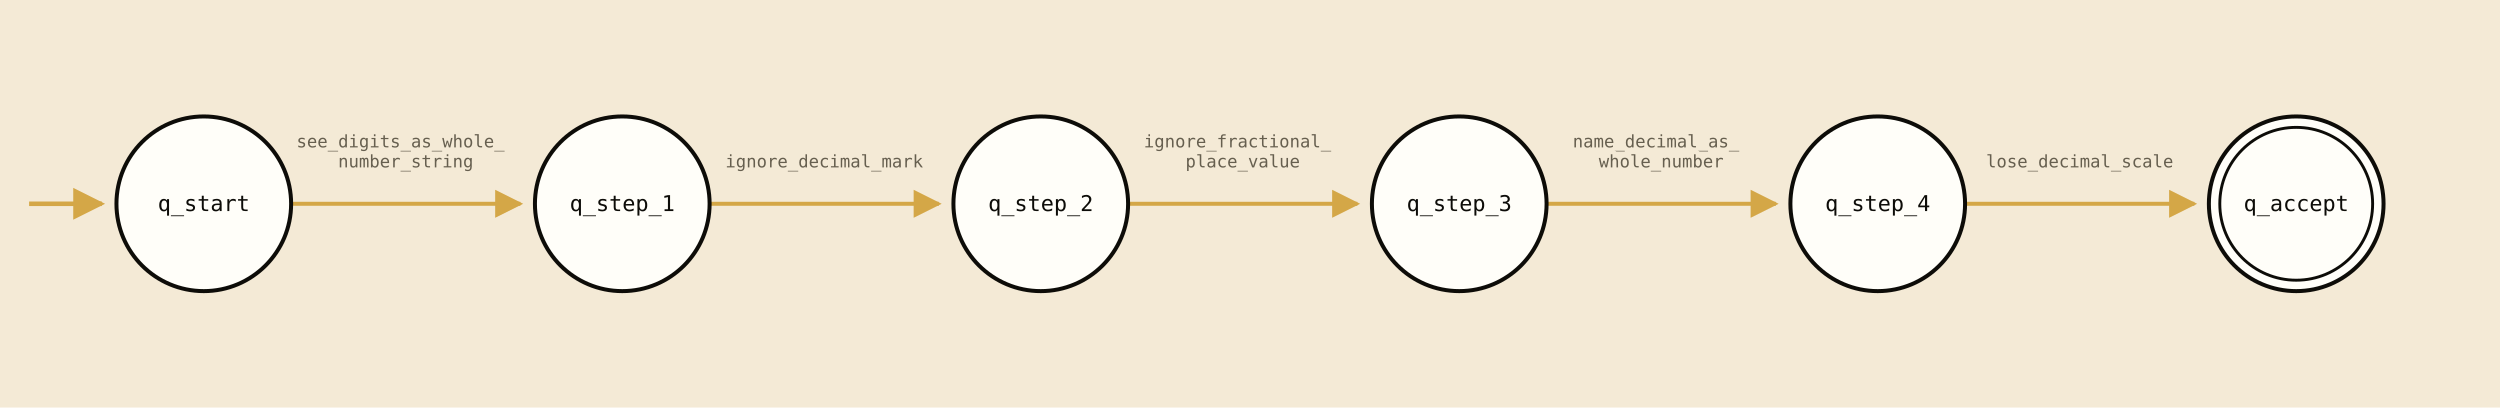
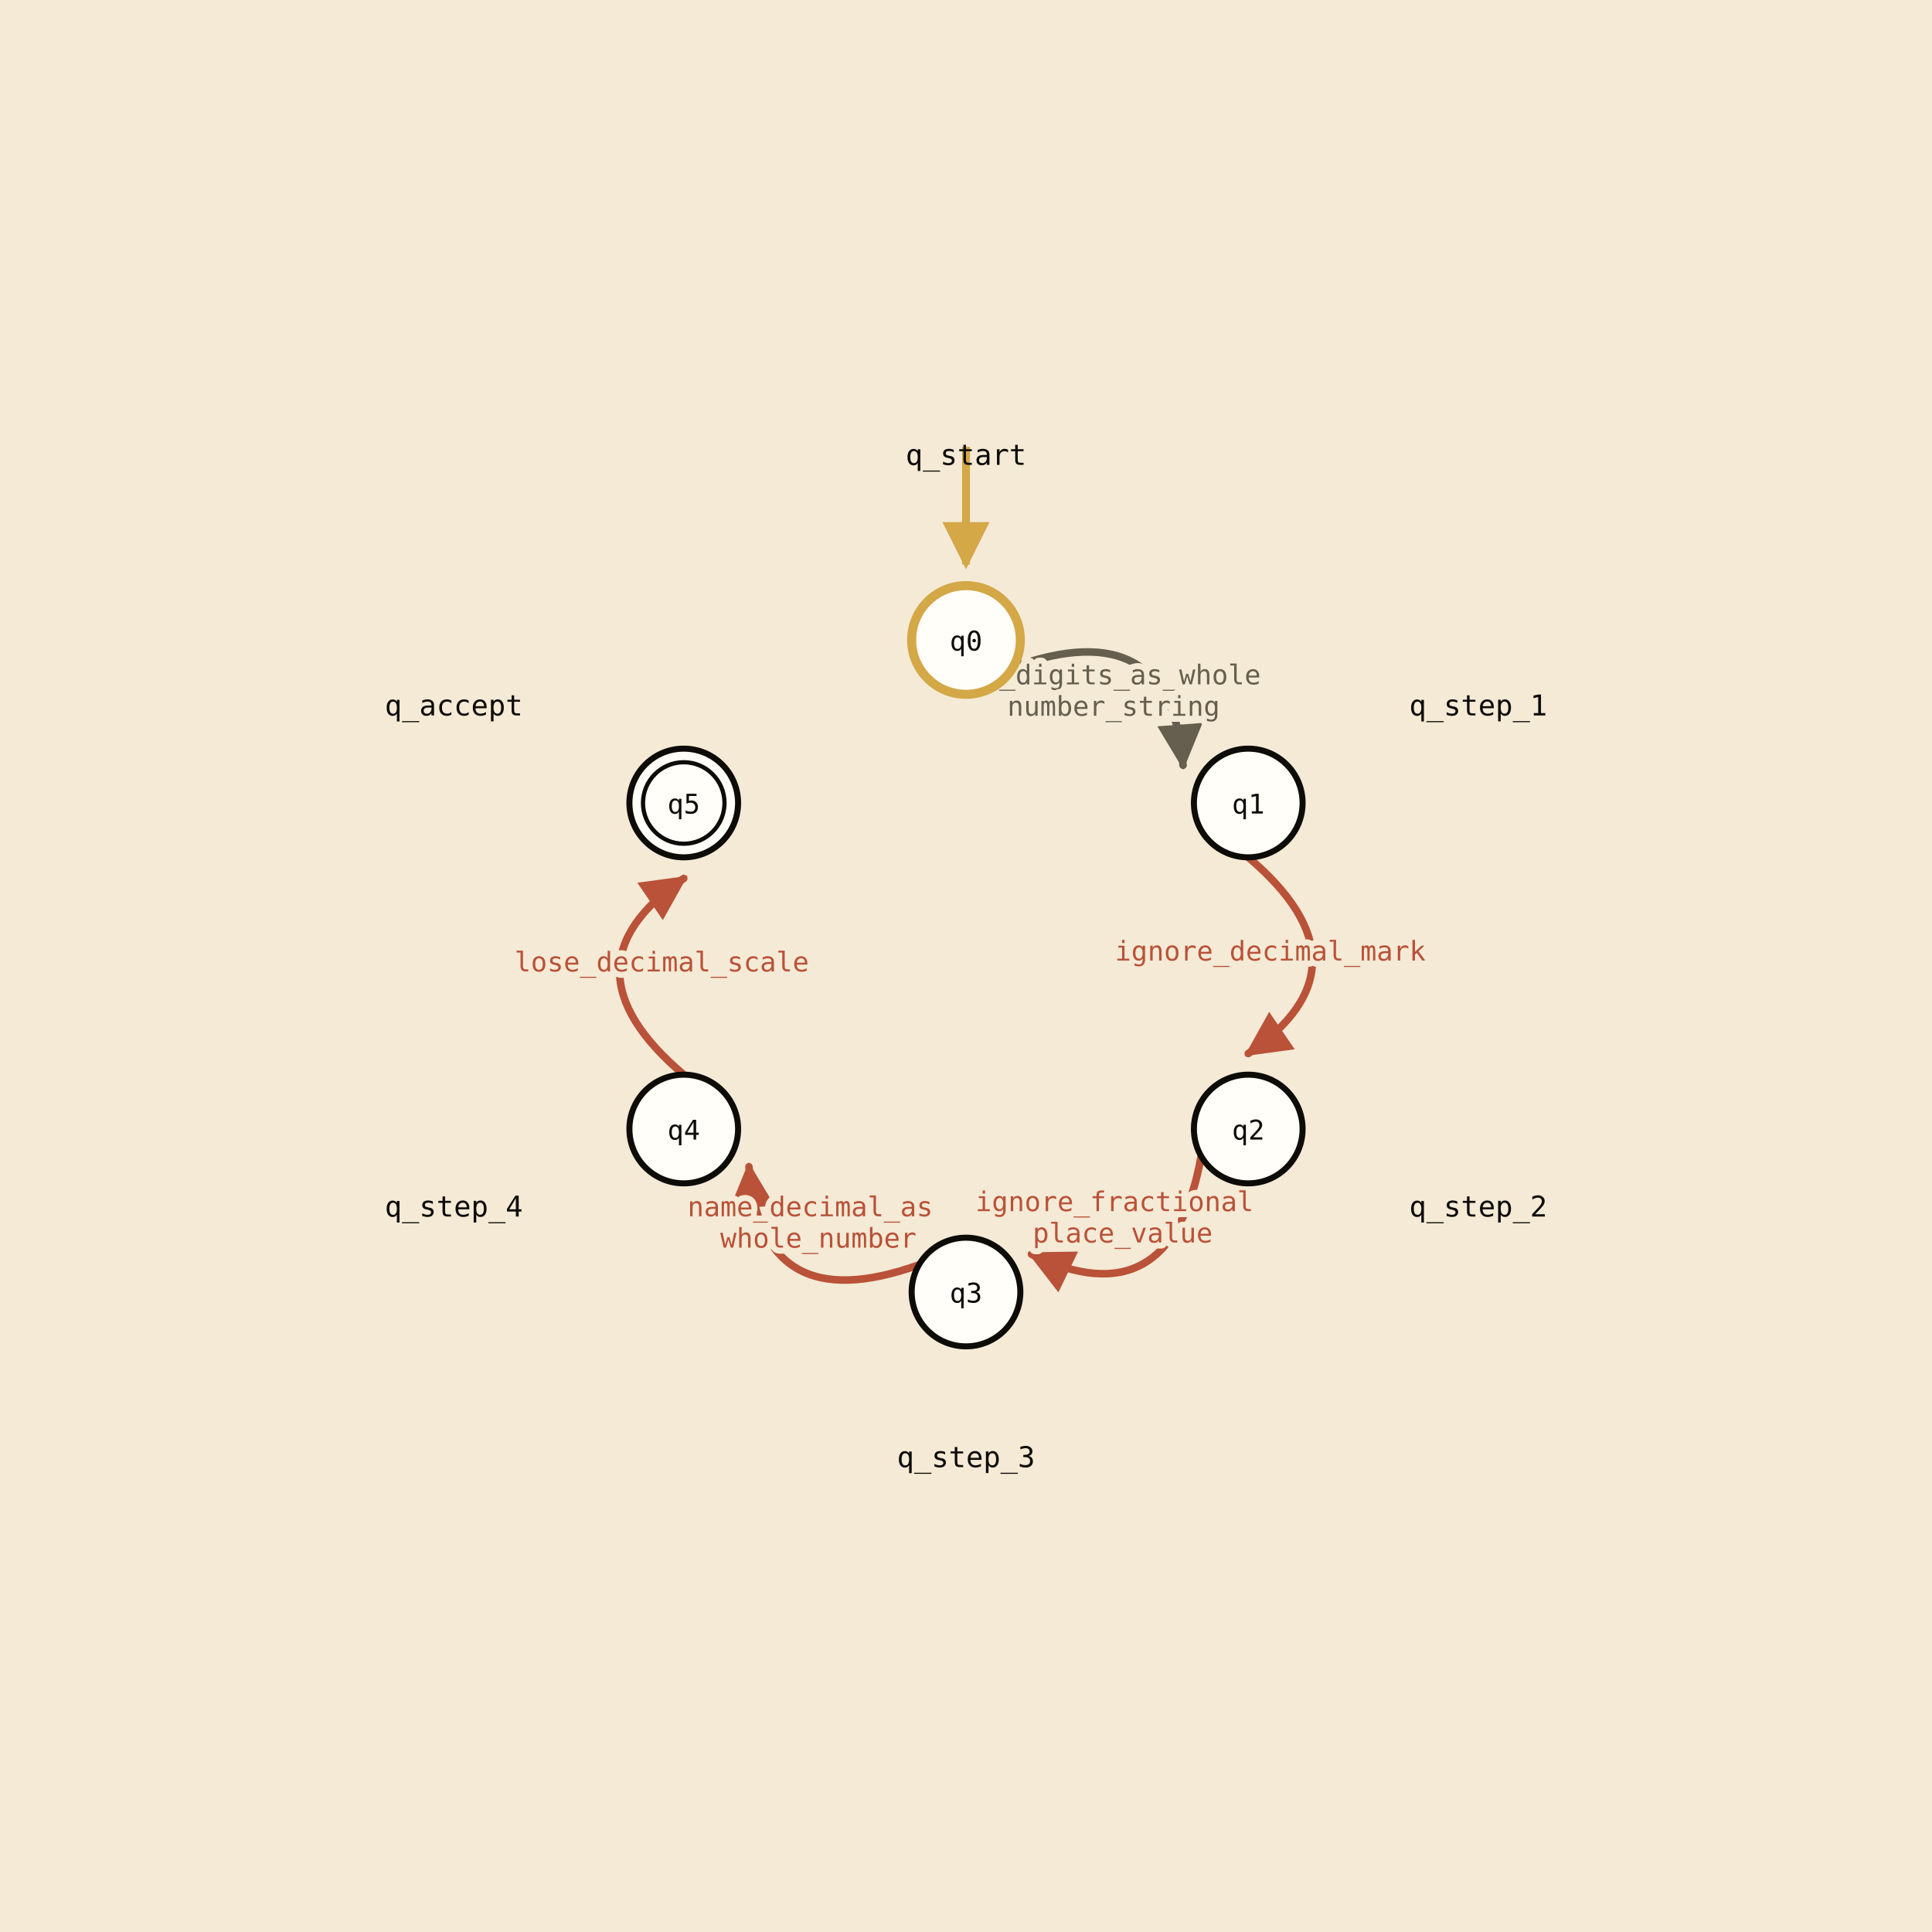
- <svg xmlns="http://www.w3.org/2000/svg" width="1374" height="224" viewBox="0 0 1374 224" role="img" aria-labelledby="title desc">
+ <svg xmlns="http://www.w3.org/2000/svg" width="640" height="640" viewBox="0 0 640 640" role="img" aria-labelledby="title desc">
  <defs>
-     <marker id="arrow-static" viewBox="0 0 10 10" refX="9" refY="5" markerWidth="7" markerHeight="7" orient="auto-start-reverse">
+     <marker id="arrow-conserving" viewBox="0 0 10 10" refX="9" refY="5" markerWidth="6" markerHeight="6" orient="auto-start-reverse">
      <path d="M 0 0 L 10 5 L 0 10 z" fill="#0d0c08" />
    </marker>
-     <marker id="arrow-observed" viewBox="0 0 10 10" refX="9" refY="5" markerWidth="7" markerHeight="7" orient="auto-start-reverse">
-       <path d="M 0 0 L 10 5 L 0 10 z" fill="#d4a747" />
+     <marker id="arrow-deforming" viewBox="0 0 10 10" refX="9" refY="5" markerWidth="6" markerHeight="6" orient="auto-start-reverse">
+       <path d="M 0 0 L 10 5 L 0 10 z" fill="#b95238" />
    </marker>
-     <marker id="arrow-combined" viewBox="0 0 10 10" refX="9" refY="5" markerWidth="7" markerHeight="7" orient="auto-start-reverse">
+     <marker id="arrow-neutral" viewBox="0 0 10 10" refX="9" refY="5" markerWidth="6" markerHeight="6" orient="auto-start-reverse">
+       <path d="M 0 0 L 10 5 L 0 10 z" fill="#665f4f" />
+     </marker>
+     <marker id="arrow-start" viewBox="0 0 10 10" refX="9" refY="5" markerWidth="6" markerHeight="6" orient="auto-start-reverse">
      <path d="M 0 0 L 10 5 L 0 10 z" fill="#d4a747" />
    </marker>
  </defs>
  <rect width="100%" height="100%" fill="#f4ead6" />
-   <path class="edge-static-observed" d="M 160.0 112.0 L 286.0 112.0" fill="none" stroke="#d4a747" stroke-width="2.2" marker-end="url(#arrow-combined)" />
-   <text text-anchor="middle" font-family="ui-monospace, Menlo, Consolas, monospace" font-size="9.5" fill="#665f4f" stroke="#f4ead6" stroke-width="5" stroke-linejoin="round" paint-order="stroke fill">
-     <tspan x="223.0" y="81.0">see_digits_as_whole_</tspan>
-     <tspan x="223.0" y="92.0">number_string</tspan>
+   <path class="edge-neutral" d="M 335.6 221.0 Q 388.0 202.2 391.9 253.5" fill="none" stroke="#665f4f" stroke-width="2.5" stroke-linecap="round" marker-end="url(#arrow-neutral)" />
+   <text text-anchor="middle" font-family="ui-monospace, Menlo, Consolas, monospace" font-size="9.0" fill="#665f4f" stroke="#f4ead6" stroke-width="4" stroke-linejoin="round" paint-order="stroke fill">
+     <tspan x="368.9" y="226.7">see_digits_as_whole</tspan>
+     <tspan x="368.9" y="237.1">number_string</tspan>
  </text>
-   <path class="edge-static-observed" d="M 390.0 112.0 L 516.0 112.0" fill="none" stroke="#d4a747" stroke-width="2.2" marker-end="url(#arrow-combined)" />
-   <text text-anchor="middle" font-family="ui-monospace, Menlo, Consolas, monospace" font-size="9.5" fill="#665f4f" stroke="#f4ead6" stroke-width="5" stroke-linejoin="round" paint-order="stroke fill">
-     <tspan x="453.0" y="92.0">ignore_decimal_mark</tspan>
+   <path class="edge-deforming" d="M 413.5 284.0 Q 456.0 320.0 413.5 349.0" fill="none" stroke="#b95238" stroke-width="2.5" stroke-linecap="round" marker-end="url(#arrow-deforming)" />
+   <text text-anchor="middle" font-family="ui-monospace, Menlo, Consolas, monospace" font-size="9.0" fill="#b95238" stroke="#f4ead6" stroke-width="4" stroke-linejoin="round" paint-order="stroke fill">
+     <tspan x="420.8" y="318.2">ignore_decimal_mark</tspan>
  </text>
-   <path class="edge-static-observed" d="M 620.0 112.0 L 746.0 112.0" fill="none" stroke="#d4a747" stroke-width="2.2" marker-end="url(#arrow-combined)" />
-   <text text-anchor="middle" font-family="ui-monospace, Menlo, Consolas, monospace" font-size="9.5" fill="#665f4f" stroke="#f4ead6" stroke-width="5" stroke-linejoin="round" paint-order="stroke fill">
-     <tspan x="683.0" y="81.0">ignore_fractional_</tspan>
-     <tspan x="683.0" y="92.0">place_value</tspan>
+   <path class="edge-deforming" d="M 397.9 383.0 Q 388.0 437.8 341.7 415.5" fill="none" stroke="#b95238" stroke-width="2.5" stroke-linecap="round" marker-end="url(#arrow-deforming)" />
+   <text text-anchor="middle" font-family="ui-monospace, Menlo, Consolas, monospace" font-size="9.0" fill="#b95238" stroke="#f4ead6" stroke-width="4" stroke-linejoin="round" paint-order="stroke fill">
+     <tspan x="371.9" y="401.2">ignore_fractional</tspan>
+     <tspan x="371.9" y="411.6">place_value</tspan>
  </text>
-   <path class="edge-static-observed" d="M 850.0 112.0 L 976.0 112.0" fill="none" stroke="#d4a747" stroke-width="2.2" marker-end="url(#arrow-combined)" />
-   <text text-anchor="middle" font-family="ui-monospace, Menlo, Consolas, monospace" font-size="9.5" fill="#665f4f" stroke="#f4ead6" stroke-width="5" stroke-linejoin="round" paint-order="stroke fill">
-     <tspan x="913.0" y="81.0">name_decimal_as_</tspan>
-     <tspan x="913.0" y="92.0">whole_number</tspan>
+   <path class="edge-deforming" d="M 304.4 419.0 Q 252.0 437.8 248.1 386.5" fill="none" stroke="#b95238" stroke-width="2.5" stroke-linecap="round" marker-end="url(#arrow-deforming)" />
+   <text text-anchor="middle" font-family="ui-monospace, Menlo, Consolas, monospace" font-size="9.0" fill="#b95238" stroke="#f4ead6" stroke-width="4" stroke-linejoin="round" paint-order="stroke fill">
+     <tspan x="271.1" y="402.9">name_decimal_as</tspan>
+     <tspan x="271.1" y="413.3">whole_number</tspan>
  </text>
-   <path class="edge-static-observed" d="M 1080.0 112.0 L 1206.0 112.0" fill="none" stroke="#d4a747" stroke-width="2.2" marker-end="url(#arrow-combined)" />
-   <text text-anchor="middle" font-family="ui-monospace, Menlo, Consolas, monospace" font-size="9.5" fill="#665f4f" stroke="#f4ead6" stroke-width="5" stroke-linejoin="round" paint-order="stroke fill">
-     <tspan x="1143.0" y="92.0">lose_decimal_scale</tspan>
+   <path class="edge-deforming" d="M 226.5 356.0 Q 184.0 320.0 226.5 291.0" fill="none" stroke="#b95238" stroke-width="2.5" stroke-linecap="round" marker-end="url(#arrow-deforming)" />
+   <text text-anchor="middle" font-family="ui-monospace, Menlo, Consolas, monospace" font-size="9.0" fill="#b95238" stroke="#f4ead6" stroke-width="4" stroke-linejoin="round" paint-order="stroke fill">
+     <tspan x="219.2" y="321.8">lose_decimal_scale</tspan>
  </text>
-   <path d="M 16.0 112.0 L 56.0 112.0" fill="none" stroke="#d4a747" stroke-width="2.5" marker-end="url(#arrow-observed)" />
-   <circle cx="112.0" cy="112.0" r="48.0" fill="#fffef9" stroke="#0d0c08" stroke-width="2.2" />
-   <text x="112.0" y="116.0" text-anchor="middle" font-family="ui-monospace, Menlo, Consolas, monospace" font-size="12.0" fill="#0d0c08">q_start</text>
-   <circle cx="342.0" cy="112.0" r="48.0" fill="#fffef9" stroke="#0d0c08" stroke-width="2.2" />
-   <text x="342.0" y="116.0" text-anchor="middle" font-family="ui-monospace, Menlo, Consolas, monospace" font-size="12.0" fill="#0d0c08">q_step_1</text>
-   <circle cx="572.0" cy="112.0" r="48.0" fill="#fffef9" stroke="#0d0c08" stroke-width="2.2" />
-   <text x="572.0" y="116.0" text-anchor="middle" font-family="ui-monospace, Menlo, Consolas, monospace" font-size="12.0" fill="#0d0c08">q_step_2</text>
-   <circle cx="802.0" cy="112.0" r="48.0" fill="#fffef9" stroke="#0d0c08" stroke-width="2.2" />
-   <text x="802.0" y="116.0" text-anchor="middle" font-family="ui-monospace, Menlo, Consolas, monospace" font-size="12.0" fill="#0d0c08">q_step_3</text>
-   <circle cx="1032.0" cy="112.0" r="48.0" fill="#fffef9" stroke="#0d0c08" stroke-width="2.2" />
-   <text x="1032.0" y="116.0" text-anchor="middle" font-family="ui-monospace, Menlo, Consolas, monospace" font-size="12.0" fill="#0d0c08">q_step_4</text>
-   <circle cx="1262.0" cy="112.0" r="48.0" fill="#fffef9" stroke="#0d0c08" stroke-width="2.2" />
-   <circle cx="1262.0" cy="112.0" r="42.0" fill="none" stroke="#0d0c08" stroke-width="1.6" />
-   <text x="1262.0" y="116.0" text-anchor="middle" font-family="ui-monospace, Menlo, Consolas, monospace" font-size="12.0" fill="#0d0c08">q_accept</text>
+   <path d="M 320.0 148.0 L 320.0 187.0" fill="none" stroke="#d4a747" stroke-width="2.6" marker-end="url(#arrow-start)" />
+   <circle cx="320.0" cy="212.0" r="18.0" fill="#fffef9" stroke="#d4a747" stroke-width="3" />
+   <text text-anchor="middle" font-family="ui-monospace, Menlo, Consolas, monospace" font-size="9.5" fill="#0d0c08">
+     <tspan x="320.0" y="154.0">q_start</tspan>
+   </text>
+   <text x="320.0" y="215.5" text-anchor="middle" font-family="ui-monospace, Menlo, Consolas, monospace" font-size="9" fill="#0d0c08">q0</text>
+   <circle cx="413.5" cy="266.0" r="18.0" fill="#fffef9" stroke="#0d0c08" stroke-width="2" />
+   <text text-anchor="start" font-family="ui-monospace, Menlo, Consolas, monospace" font-size="9.5" fill="#0d0c08">
+     <tspan x="466.8" y="237.0">q_step_1</tspan>
+   </text>
+   <text x="413.5" y="269.5" text-anchor="middle" font-family="ui-monospace, Menlo, Consolas, monospace" font-size="9" fill="#0d0c08">q1</text>
+   <circle cx="413.5" cy="374.0" r="18.0" fill="#fffef9" stroke="#0d0c08" stroke-width="2" />
+   <text text-anchor="start" font-family="ui-monospace, Menlo, Consolas, monospace" font-size="9.5" fill="#0d0c08">
+     <tspan x="466.8" y="403.0">q_step_2</tspan>
+   </text>
+   <text x="413.5" y="377.5" text-anchor="middle" font-family="ui-monospace, Menlo, Consolas, monospace" font-size="9" fill="#0d0c08">q2</text>
+   <circle cx="320.0" cy="428.0" r="18.0" fill="#fffef9" stroke="#0d0c08" stroke-width="2" />
+   <text text-anchor="middle" font-family="ui-monospace, Menlo, Consolas, monospace" font-size="9.5" fill="#0d0c08">
+     <tspan x="320.0" y="486.0">q_step_3</tspan>
+   </text>
+   <text x="320.0" y="431.5" text-anchor="middle" font-family="ui-monospace, Menlo, Consolas, monospace" font-size="9" fill="#0d0c08">q3</text>
+   <circle cx="226.5" cy="374.0" r="18.0" fill="#fffef9" stroke="#0d0c08" stroke-width="2" />
+   <text text-anchor="end" font-family="ui-monospace, Menlo, Consolas, monospace" font-size="9.5" fill="#0d0c08">
+     <tspan x="173.2" y="403.0">q_step_4</tspan>
+   </text>
+   <text x="226.5" y="377.5" text-anchor="middle" font-family="ui-monospace, Menlo, Consolas, monospace" font-size="9" fill="#0d0c08">q4</text>
+   <circle cx="226.5" cy="266.0" r="18.0" fill="#fffef9" stroke="#0d0c08" stroke-width="2" />
+   <circle cx="226.5" cy="266.0" r="13.5" fill="none" stroke="#0d0c08" stroke-width="1.4" />
+   <text text-anchor="end" font-family="ui-monospace, Menlo, Consolas, monospace" font-size="9.5" fill="#0d0c08">
+     <tspan x="173.2" y="237.0">q_accept</tspan>
+   </text>
+   <text x="226.5" y="269.5" text-anchor="middle" font-family="ui-monospace, Menlo, Consolas, monospace" font-size="9" fill="#0d0c08">q5</text>
</svg>
